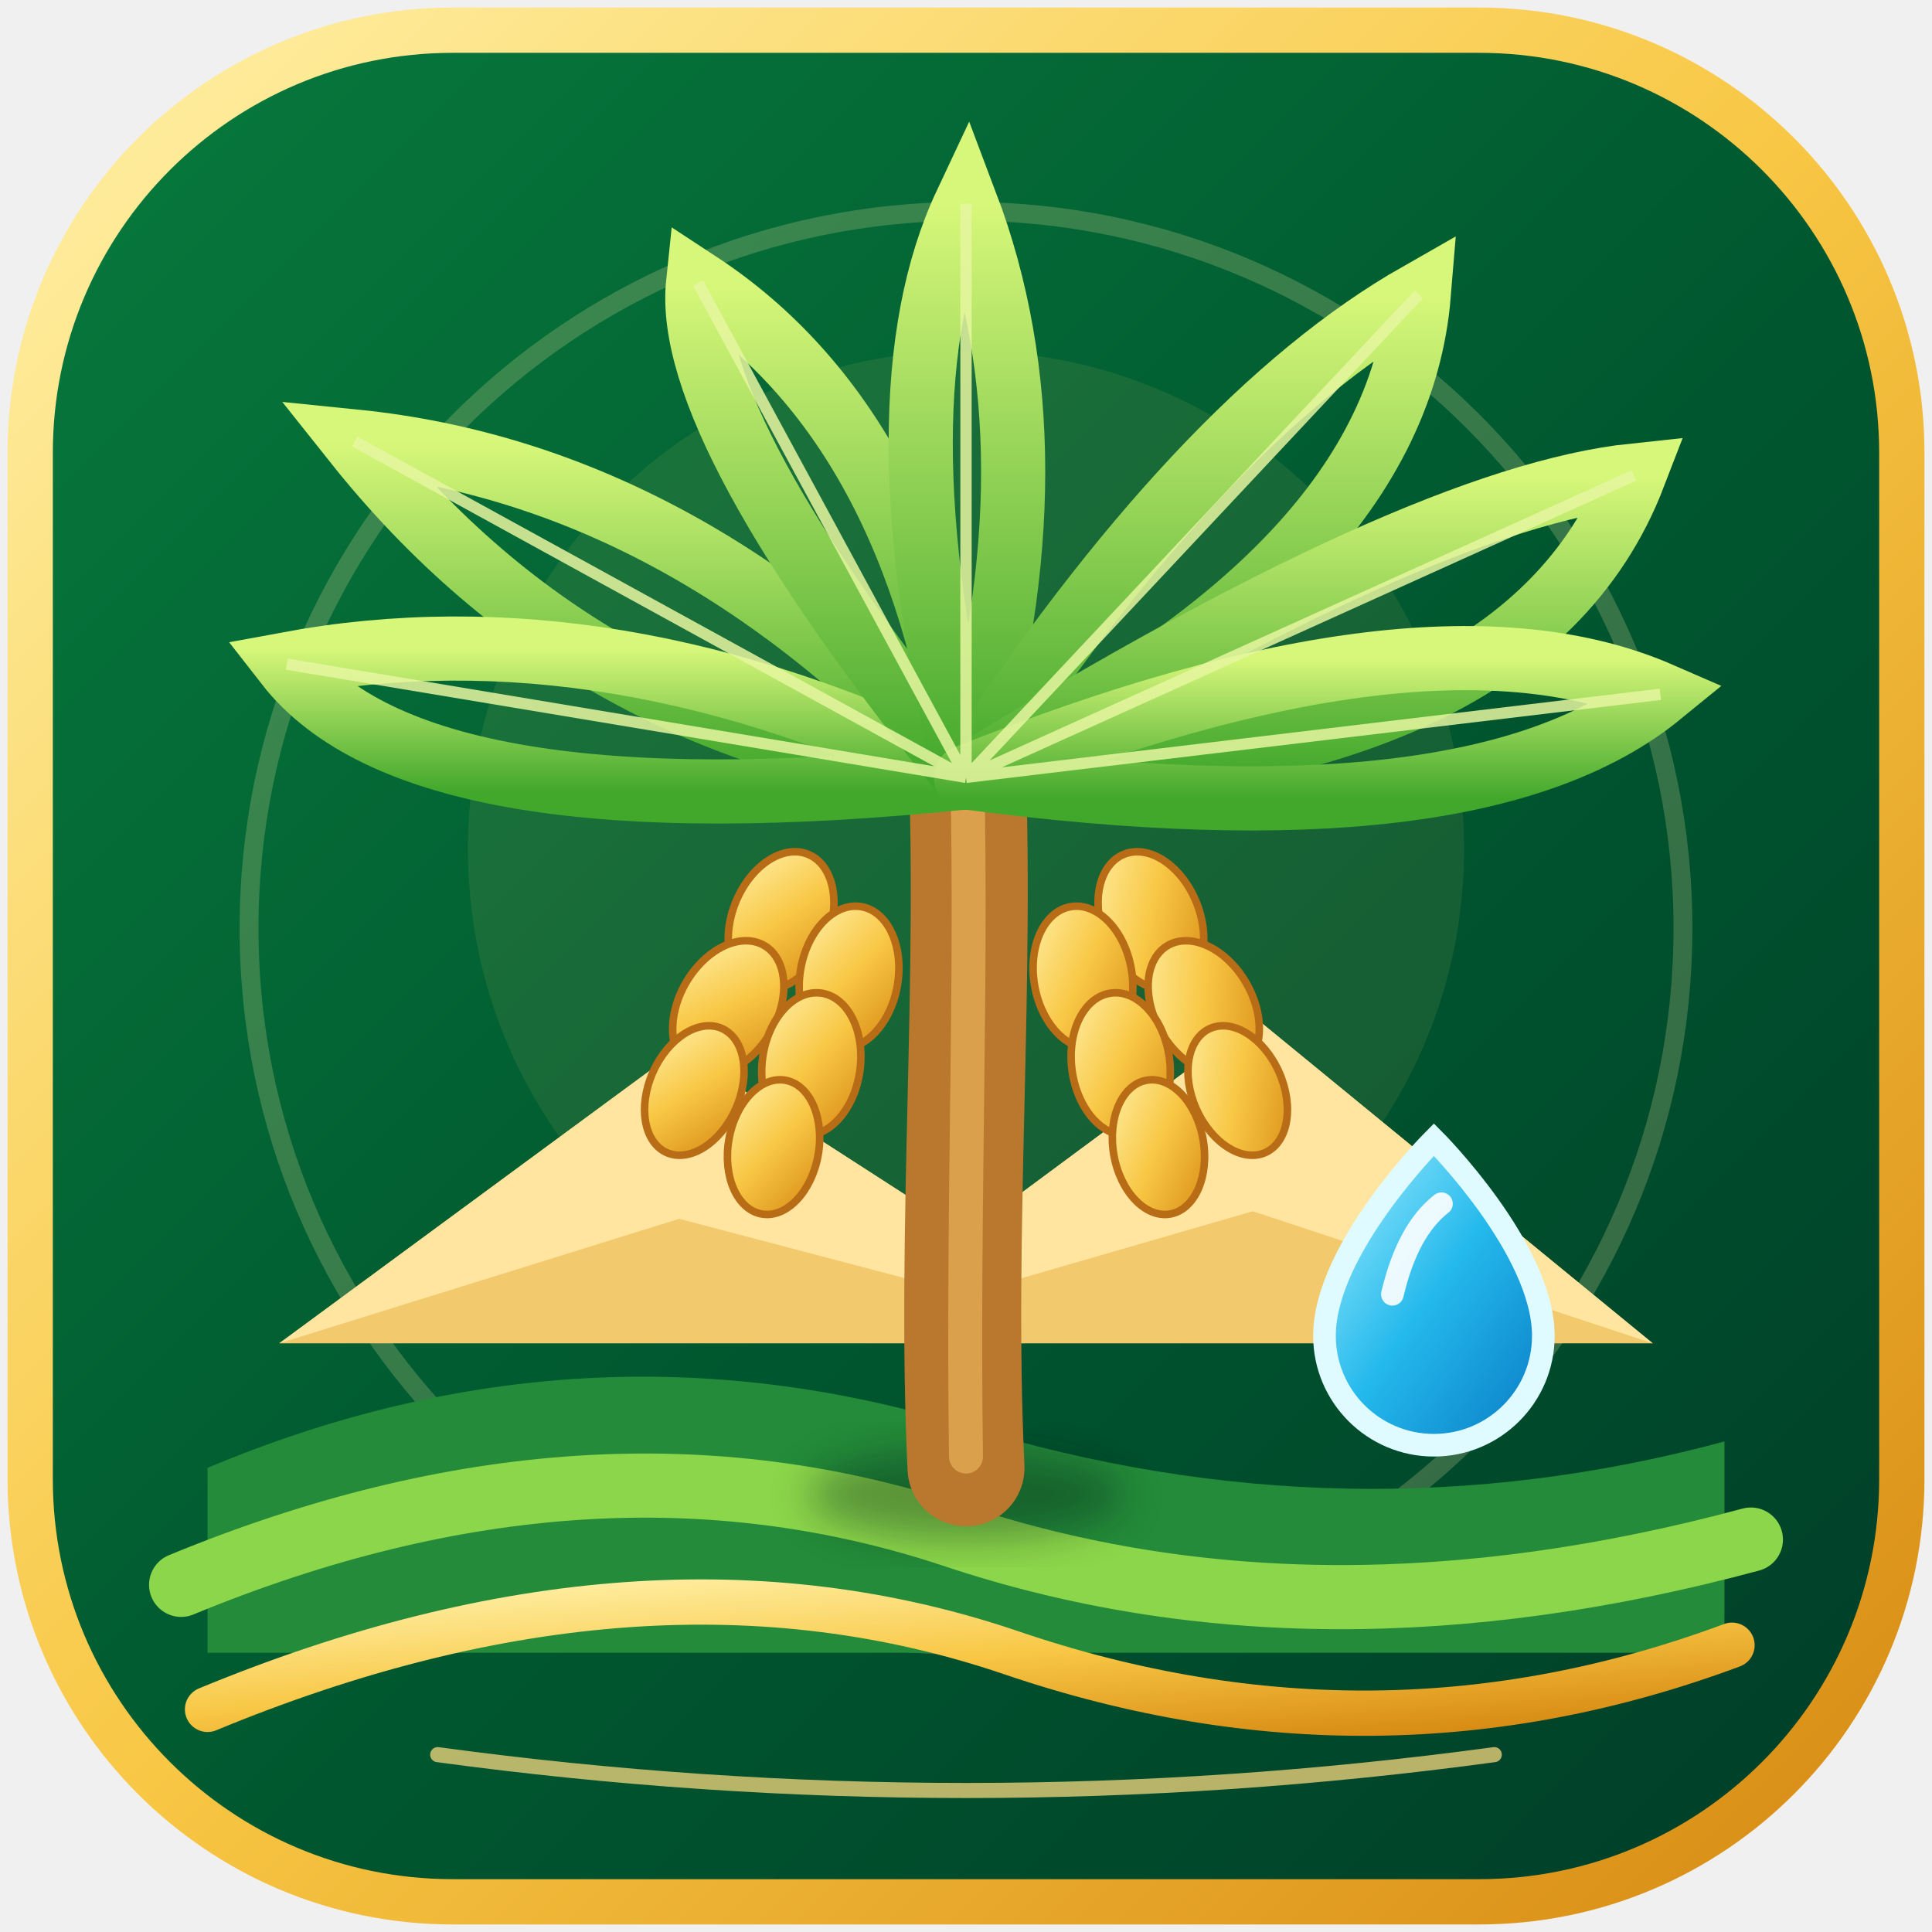
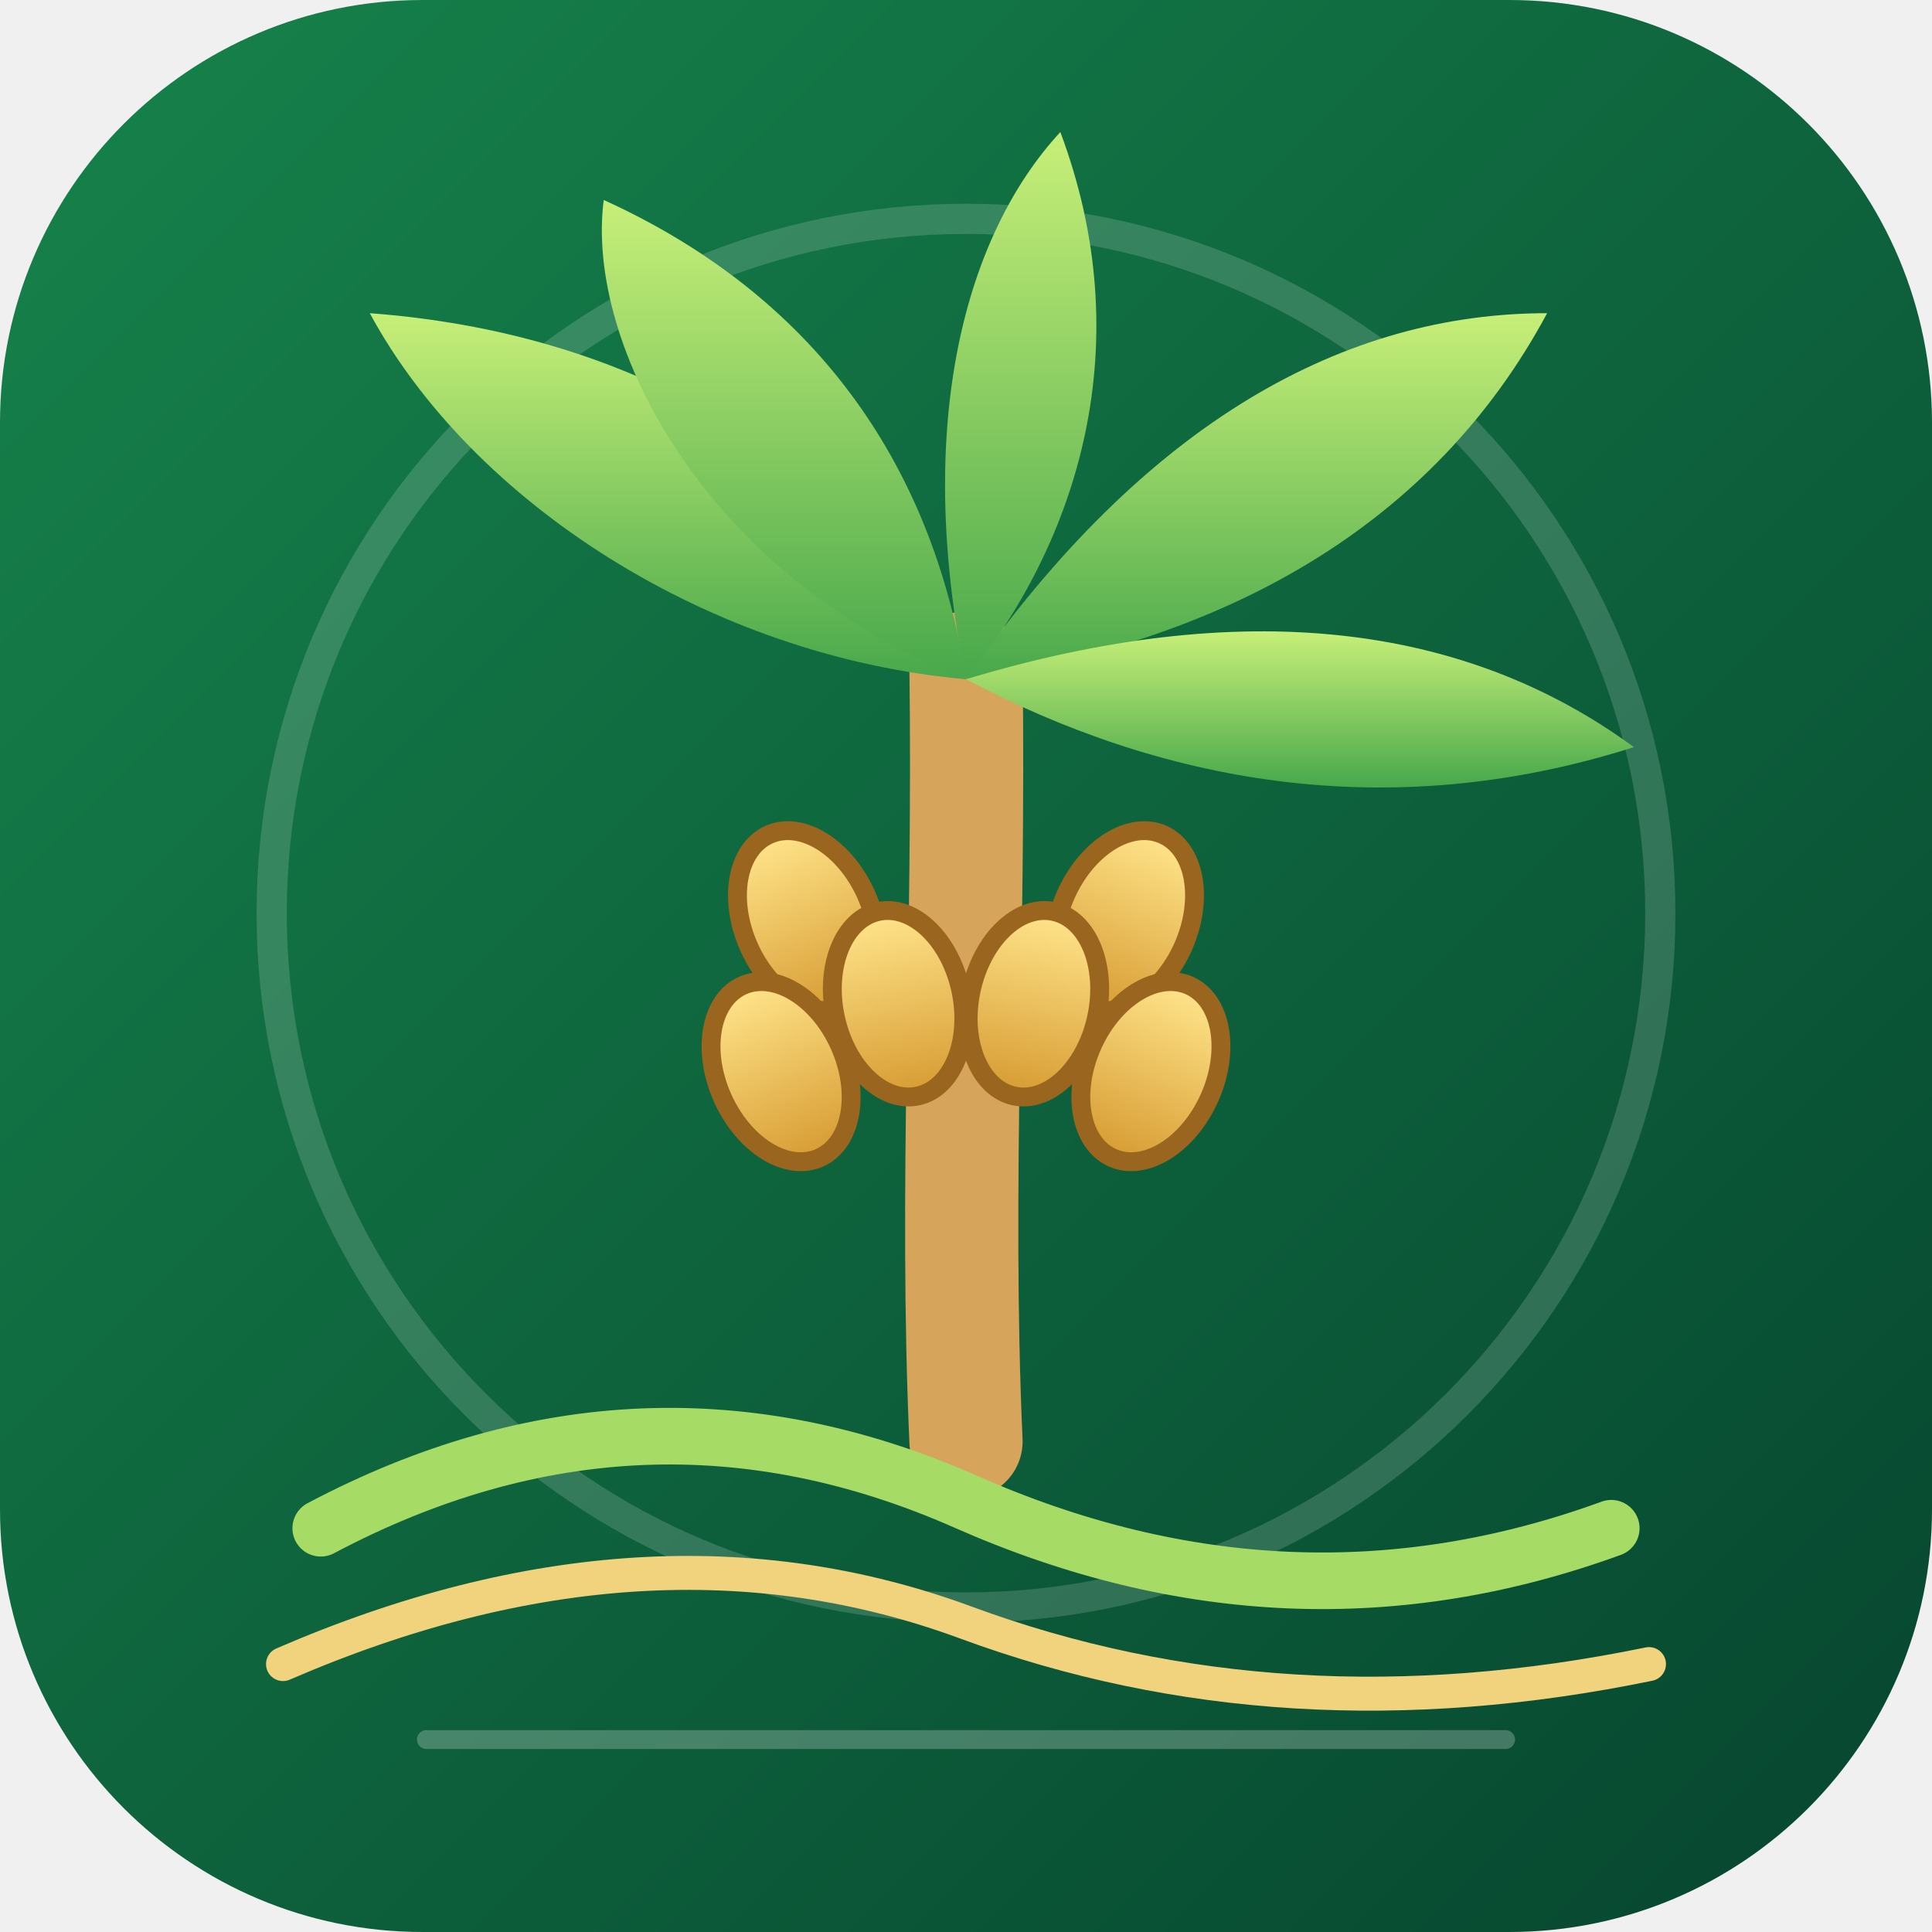
<svg xmlns="http://www.w3.org/2000/svg" viewBox="0 0 512 512">
  <defs>
    <linearGradient id="bg" x1="0" y1="0" x2="1" y2="1">
-       <stop stop-color="#087b3d" />
-       <stop offset=".55" stop-color="#00572f" />
-       <stop offset="1" stop-color="#003c28" />
-     </linearGradient>
-     <linearGradient id="gold" x1="0" y1="0" x2="1" y2="1">
-       <stop stop-color="#fff0a6" />
-       <stop offset=".5" stop-color="#f8c744" />
-       <stop offset="1" stop-color="#d78a13" />
+       <stop stop-color="#16834b" />
+       <stop offset="1" stop-color="#06452f" />
    </linearGradient>
    <linearGradient id="leaf" x1="0" y1="0" x2="0" y2="1">
-       <stop stop-color="#d7f77a" />
-       <stop offset="1" stop-color="#42a82c" />
+       <stop stop-color="#c7ef78" />
+       <stop offset="1" stop-color="#48a84b" />
    </linearGradient>
-     <linearGradient id="water" x1="0" y1="0" x2="1" y2="1">
-       <stop stop-color="#a7f1ff" />
-       <stop offset=".5" stop-color="#24b9ec" />
-       <stop offset="1" stop-color="#087ac4" />
+     <linearGradient id="gold" x1="0" y1="0" x2="0" y2="1">
+       <stop stop-color="#ffe58b" />
+       <stop offset="1" stop-color="#d79b32" />
    </linearGradient>
-     <filter id="shadow" x="-30%" y="-30%" width="160%" height="160%">
-       <feGaussianBlur stdDeviation="5" />
-     </filter>
  </defs>
-   <rect x="8" y="8" width="496" height="496" rx="112" fill="url(#bg)" stroke="url(#gold)" stroke-width="12" />
-   <circle cx="256" cy="246" r="190" fill="none" stroke="#f8e6a0" stroke-opacity=".22" stroke-width="5" />
-   <circle cx="256" cy="225" r="132" fill="#f9d76a" opacity=".09" />
-   <path d="M74 356 180 278 256 327 333 270 438 356Z" fill="#f2c96d" />
-   <path d="m74 356 106-78 76 49 77-57 105 86-106-35-76 22-76-20Z" fill="#ffe5a0" />
-   <path d="M55 389 Q155 347 256 378 T457 382 L457 438 55 438Z" fill="#238b39" />
-   <path d="M48 420 Q157 375 253 407 T464 408" fill="none" stroke="#8bd64a" stroke-width="17" stroke-linecap="round" />
-   <path d="M55 453 Q171 405 268 438 T459 436" fill="none" stroke="url(#gold)" stroke-width="12" stroke-linecap="round" />
-   <ellipse cx="256" cy="396" rx="42" ry="12" fill="#001e16" opacity=".35" filter="url(#shadow)" />
-   <path d="M256 389 C253 325 259 260 256 195" fill="none" stroke="#b9782e" stroke-width="31" stroke-linecap="round" />
-   <path d="M256 386 C255 318 258 250 256 195" fill="none" stroke="#e5ad55" stroke-width="9" stroke-linecap="round" opacity=".75" />
-   <g fill="none" stroke="url(#leaf)" stroke-width="17" stroke-linecap="round">
-     <path d="M256 206 Q156 195 94 117 Q183 126 256 206" />
-     <path d="M256 206 Q111 221 76 176 Q162 160 256 206" />
-     <path d="M256 206 Q181 113 185 75 Q243 113 256 206" />
-     <path d="M256 206 Q232 105 256 54 Q281 120 256 206" />
-     <path d="M256 206 Q318 111 376 78 Q370 151 256 206" />
-     <path d="M256 206 Q376 132 433 126 Q403 204 256 206" />
-     <path d="M256 206 Q391 224 440 184 Q378 157 256 206" />
+   <rect width="512" height="512" rx="112" fill="url(#bg)" />
+   <circle cx="256" cy="242" r="184" fill="none" stroke="#ffffff" stroke-opacity=".16" stroke-width="8" />
+   <path d="M256 382 C253 315 257 250 256 177" fill="none" stroke="#d7a45b" stroke-width="30" stroke-linecap="round" />
+   <path d="M256 180 C188 174 125 133 98 83 C165 88 224 119 256 180Z" fill="url(#leaf)" />
+   <path d="M256 180 C187 153 155 91 160 53 C215 78 247 122 256 180Z" fill="url(#leaf)" />
+   <path d="M256 180 C242 112 256 62 281 35 C302 91 286 143 256 180Z" fill="url(#leaf)" />
+   <path d="M256 180 C304 111 357 83 410 83 C380 139 325 170 256 180Z" fill="url(#leaf)" />
+   <path d="M256 180 C329 158 388 165 433 198 C367 219 307 207 256 180Z" fill="url(#leaf)" />
+   <g fill="url(#gold)" stroke="#9a651e" stroke-width="5">
+     <ellipse cx="214" cy="244" rx="17" ry="25" transform="rotate(-24 214 244)" />
+     <ellipse cx="238" cy="266" rx="17" ry="25" transform="rotate(-12 238 266)" />
+     <ellipse cx="207" cy="284" rx="17" ry="25" transform="rotate(-24 207 284)" />
+     <ellipse cx="298" cy="244" rx="17" ry="25" transform="rotate(24 298 244)" />
+     <ellipse cx="274" cy="266" rx="17" ry="25" transform="rotate(12 274 266)" />
+     <ellipse cx="305" cy="284" rx="17" ry="25" transform="rotate(24 305 284)" />
  </g>
-   <g stroke="#e6f6a0" stroke-width="3" opacity=".85" fill="none">
-     <path d="M256 206 94 117 M256 206 76 176 M256 206 185 75 M256 206 256 54 M256 206 376 78 M256 206 433 126 M256 206 440 184" />
-   </g>
-   <g fill="url(#gold)" stroke="#b96c16" stroke-width="2">
-     <ellipse cx="207" cy="244" rx="13" ry="19" transform="rotate(22 207 244)" />
-     <ellipse cx="225" cy="259" rx="13" ry="19" transform="rotate(10 225 259)" />
-     <ellipse cx="193" cy="267" rx="13" ry="19" transform="rotate(30 193 267)" />
-     <ellipse cx="215" cy="282" rx="13" ry="19" transform="rotate(8 215 282)" />
-     <ellipse cx="184" cy="289" rx="12" ry="18" transform="rotate(24 184 289)" />
-     <ellipse cx="205" cy="304" rx="12" ry="18" transform="rotate(10 205 304)" />
-     <ellipse cx="305" cy="244" rx="13" ry="19" transform="rotate(-22 305 244)" />
-     <ellipse cx="287" cy="259" rx="13" ry="19" transform="rotate(-10 287 259)" />
-     <ellipse cx="319" cy="267" rx="13" ry="19" transform="rotate(-30 319 267)" />
-     <ellipse cx="297" cy="282" rx="13" ry="19" transform="rotate(-8 297 282)" />
-     <ellipse cx="328" cy="289" rx="12" ry="18" transform="rotate(-24 328 289)" />
-     <ellipse cx="307" cy="304" rx="12" ry="18" transform="rotate(-10 307 304)" />
-   </g>
-   <path d="M351 354 C351 331 380 302 380 302 C380 302 409 331 409 354 A29 29 0 1 1 351 354Z" fill="url(#water)" stroke="#e0fbff" stroke-width="6" />
-   <path d="M369 343 Q373 326 382 319" fill="none" stroke="#fff" stroke-width="6" stroke-linecap="round" opacity=".9" />
-   <path d="M116 465 Q256 484 396 465" fill="none" stroke="#f5d77e" stroke-opacity=".75" stroke-width="4" stroke-linecap="round" />
+   <path d="M85 405 Q170 360 256 398 T427 405" fill="none" stroke="#a6dc66" stroke-width="15" stroke-linecap="round" />
+   <path d="M75 441 Q172 399 256 430 T437 441" fill="none" stroke="#f1d27d" stroke-width="9" stroke-linecap="round" />
+   <path d="M113 461 H399" stroke="#ffffff" stroke-opacity=".24" stroke-width="5" stroke-linecap="round" />
</svg>
